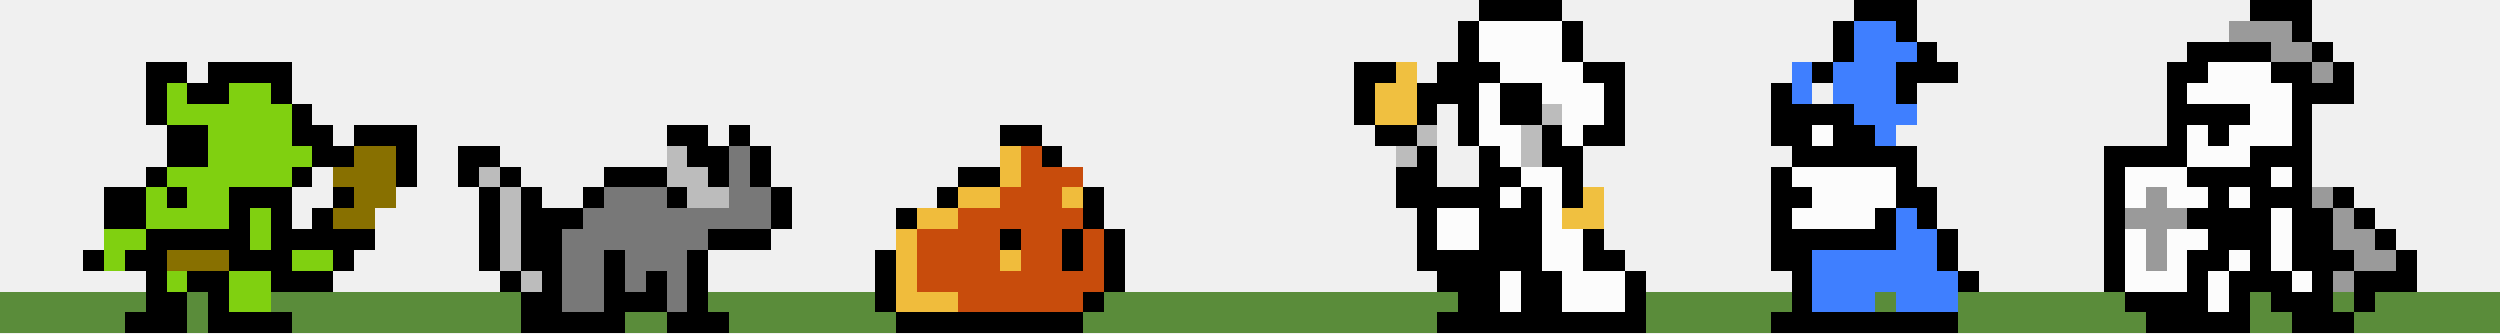
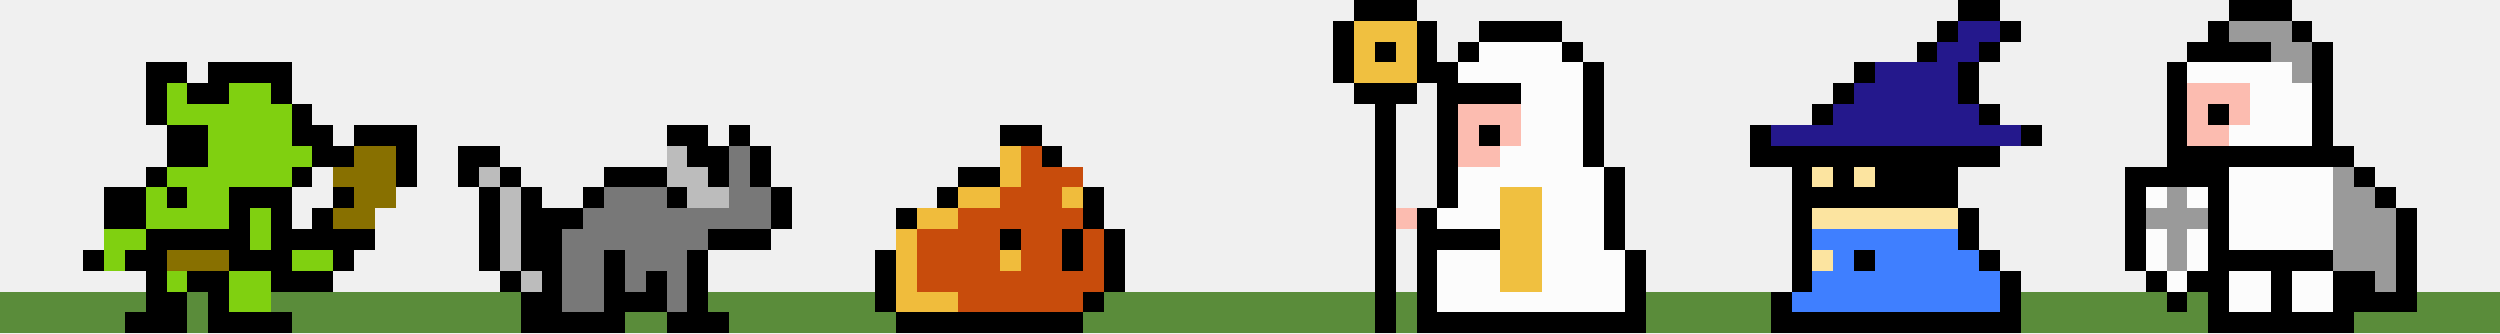
<svg xmlns="http://www.w3.org/2000/svg" viewBox="0 0 120 16" width="960" height="128" shape-rendering="crispEdges">
  <defs>
    <filter id="flash">
      <feFlood flood-color="#ffffff" />
      <feComposite operator="in" in2="SourceAlpha" />
    </filter>
    <g id="a0">
      <path fill="#000000" d="M3 3h2v1h-2zM6 3h4v1h-4zM3 4h1v1h-1zM5 4h2v1h-2zM9 4h1v1h-1zM3 5h1v1h-1zM10 5h1v1h-1zM4 6h2v1h-2zM10 6h2v1h-2zM13 6h3v1h-3zM4 7h2v1h-2zM11 7h2v1h-2zM15 7h1v1h-1zM3 8h1v1h-1zM10 8h1v1h-1zM15 8h1v1h-1zM1 9h2v1h-2zM4 9h1v1h-1zM7 9h3v1h-3zM12 9h1v1h-1zM1 10h2v1h-2zM7 10h1v1h-1zM9 10h1v1h-1zM11 10h1v1h-1zM3 11h5v1h-5zM9 11h5v1h-5zM0 12h1v1h-1zM2 12h2v1h-2zM7 12h3v1h-3zM12 12h1v1h-1zM3 13h1v1h-1zM5 13h2v1h-2zM9 13h3v1h-3zM3 14h2v1h-2zM6 14h1v1h-1zM2 15h3v1h-3zM6 15h4v1h-4z" />
      <path fill="#80d010" d="M4 4h1v1h-1zM7 4h2v1h-2zM4 5h6v1h-6zM6 6h4v1h-4zM6 7h5v1h-5zM4 8h6v1h-6zM3 9h1v1h-1zM5 9h2v1h-2zM3 10h4v1h-4zM8 10h1v1h-1zM1 11h2v1h-2zM8 11h1v1h-1zM1 12h1v1h-1zM10 12h2v1h-2zM4 13h1v1h-1zM7 13h2v1h-2zM7 14h2v1h-2z" />
      <path fill="#887000" d="M13 7h2v1h-2zM12 8h3v1h-3zM13 9h2v1h-2zM12 10h2v1h-2zM4 12h3v1h-3z" />
    </g>
    <g id="a1">
      <path fill="#000000" d="M10 6h2v1h-2zM13 6h1v1h-1zM0 7h2v1h-2zM11 7h2v1h-2zM14 7h1v1h-1zM0 8h1v1h-1zM2 8h1v1h-1zM7 8h3v1h-3zM12 8h1v1h-1zM14 8h1v1h-1zM1 9h1v1h-1zM3 9h1v1h-1zM6 9h1v1h-1zM10 9h1v1h-1zM15 9h1v1h-1zM1 10h1v1h-1zM3 10h3v1h-3zM15 10h1v1h-1zM1 11h1v1h-1zM3 11h2v1h-2zM12 11h3v1h-3zM1 12h1v1h-1zM3 12h2v1h-2zM7 12h1v1h-1zM11 12h1v1h-1zM2 13h1v1h-1zM4 13h1v1h-1zM7 13h1v1h-1zM9 13h1v1h-1zM11 13h1v1h-1zM3 14h2v1h-2zM7 14h3v1h-3zM11 14h1v1h-1zM3 15h5v1h-5zM10 15h3v1h-3z" />
      <path fill="#787878" d="M13 7h1v1h-1zM13 8h1v1h-1zM7 9h3v1h-3zM13 9h2v1h-2zM6 10h9v1h-9zM5 11h7v1h-7zM5 12h2v1h-2zM8 12h3v1h-3zM5 13h2v1h-2zM8 13h1v1h-1zM10 13h1v1h-1zM5 14h2v1h-2zM10 14h1v1h-1z" />
      <path fill="#bcbcbc" d="M10 7h1v1h-1zM1 8h1v1h-1zM10 8h2v1h-2zM2 9h1v1h-1zM11 9h2v1h-2zM2 10h1v1h-1zM2 11h1v1h-1zM2 12h1v1h-1zM3 13h1v1h-1z" />
    </g>
    <g id="a2">
      <path fill="#000000" d="M8 6h2v1h-2zM10 7h1v1h-1zM6 8h2v1h-2zM5 9h1v1h-1zM12 9h1v1h-1zM3 10h1v1h-1zM12 10h1v1h-1zM8 11h1v1h-1zM11 11h1v1h-1zM13 11h1v1h-1zM2 12h1v1h-1zM11 12h1v1h-1zM13 12h1v1h-1zM2 13h1v1h-1zM13 13h1v1h-1zM2 14h1v1h-1zM12 14h1v1h-1zM3 15h9v1h-9z" />
      <path fill="#c84c0c" d="M9 7h1v1h-1zM9 8h3v1h-3zM8 9h3v1h-3zM6 10h6v1h-6zM4 11h4v1h-4zM9 11h2v1h-2zM12 11h1v1h-1zM4 12h4v1h-4zM9 12h2v1h-2zM12 12h1v1h-1zM4 13h9v1h-9zM6 14h6v1h-6z" />
      <path fill="#f0bc3c" d="M8 7h1v1h-1zM8 8h1v1h-1zM6 9h2v1h-2zM11 9h1v1h-1zM4 10h2v1h-2zM3 11h1v1h-1zM3 12h1v1h-1zM8 12h1v1h-1zM3 13h1v1h-1zM3 14h3v1h-3z" />
    </g>
    <g id="a3">
-       <path fill="#000000" d="M5 0h3v1h-3zM5 1h1v1h-1zM4 2h1v1h-1zM7 2h4v1h-4zM3 3h1v1h-1zM5 3h2v1h-2zM10 3h2v1h-2zM3 4h3v1h-3zM11 4h1v1h-1zM5 5h1v1h-1zM8 5h4v1h-4zM5 6h1v1h-1zM9 6h1v1h-1zM11 6h1v1h-1zM5 7h3v1h-3zM11 7h4v1h-4zM5 8h1v1h-1zM7 8h4v1h-4zM14 8h1v1h-1zM3 9h1v1h-1zM5 9h3v1h-3zM9 9h1v1h-1zM14 9h1v1h-1zM2 10h1v1h-1zM4 10h2v1h-2zM7 10h4v1h-4zM14 10h1v1h-1zM1 11h1v1h-1zM4 11h2v1h-2zM7 11h3v1h-3zM14 11h1v1h-1zM0 12h1v1h-1zM3 12h3v1h-3zM7 12h1v1h-1zM9 12h2v1h-2zM14 12h1v1h-1zM0 13h3v1h-3zM4 13h1v1h-1zM6 13h3v1h-3zM10 13h1v1h-1zM14 13h1v1h-1zM2 14h1v1h-1zM4 14h3v1h-3zM8 14h1v1h-1zM10 14h4v1h-4zM3 15h3v1h-3zM8 15h5v1h-5z" />
-       <path fill="currentColor" d="M6 1h3v1h-3zM5 2h2v1h-2zM4 3h1v1h-1zM4 9h1v1h-1zM12 9h1v1h-1zM3 10h1v1h-1zM11 10h3v1h-3zM2 11h2v1h-2zM12 11h1v1h-1zM1 12h2v1h-2zM12 12h1v1h-1zM3 13h1v1h-1z" />
-       <path fill="#fcfcfc" d="M7 3h3v1h-3zM6 4h5v1h-5zM6 5h2v1h-2zM6 6h3v1h-3zM10 6h1v1h-1zM8 7h3v1h-3zM6 8h1v1h-1zM11 8h3v1h-3zM8 9h1v1h-1zM10 9h2v1h-2zM13 9h1v1h-1zM6 10h1v1h-1zM6 11h1v1h-1zM10 11h2v1h-2zM13 11h1v1h-1zM6 12h1v1h-1zM8 12h1v1h-1zM11 12h1v1h-1zM13 12h1v1h-1zM5 13h1v1h-1zM9 13h1v1h-1zM11 13h3v1h-3zM9 14h1v1h-1z" />
+       <path fill="#000000" d="M6 0h3v1h-3zM5 1h1v1h-1zM9 1h1v1h-1zM4 2h1v1h-1zM7 2h4v1h-4zM4 3h1v1h-1zM11 3h1v1h-1zM4 4h1v1h-1zM11 4h1v1h-1zM4 5h1v1h-1zM9 5h1v1h-1zM11 5h1v1h-1zM4 6h1v1h-1zM11 6h1v1h-1zM3 7h9v1h-9zM2 8h1v1h-1zM9 8h5v1h-5zM1 9h1v1h-1zM9 9h1v1h-1zM13 9h1v1h-1zM0 10h1v1h-1zM9 10h1v1h-1zM13 10h1v1h-1zM0 11h1v1h-1zM9 11h1v1h-1zM13 11h1v1h-1zM0 12h1v1h-1zM4 12h6v1h-6zM13 12h1v1h-1zM0 13h1v1h-1zM2 13h2v1h-2zM6 13h1v1h-1zM9 13h2v1h-2zM12 13h1v1h-1zM0 14h4v1h-4zM6 14h1v1h-1zM9 14h1v1h-1zM11 14h1v1h-1zM3 15h7v1h-7z" />
+       <path fill="currentColor" d="M6 1h3v1h-3zM5 2h2v1h-2zM5 3h1v1h-1zM3 8h1v1h-1zM2 9h2v1h-2zM11 9h1v1h-1zM1 10h3v1h-3zM10 10h3v1h-3zM1 11h3v1h-3zM11 11h1v1h-1zM1 12h3v1h-3zM11 12h1v1h-1zM1 13h1v1h-1z" />
+       <path fill="#fcbcb0" d="M8 4h3v1h-3zM8 5h1v1h-1zM10 5h1v1h-1zM9 6h2v1h-2z" />
+       <path fill="#fcfcfc" d="M6 3h5v1h-5zM5 4h3v1h-3zM5 5h3v1h-3zM5 6h4v1h-4zM4 8h5v1h-5zM4 9h5v1h-5zM10 9h1v1h-1zM12 9h1v1h-1zM4 10h5v1h-5zM4 11h5v1h-5zM10 11h1v1h-1zM12 11h1v1h-1zM10 12h1v1h-1zM12 12h1v1h-1zM4 13h2v1h-2zM7 13h2v1h-2zM11 13h1v1h-1zM4 14h2v1h-2zM7 14h2v1h-2z" />
    </g>
    <g id="a4">
-       <path fill="#000000" d="M6 0h3v1h-3zM6 1h1v1h-1zM9 1h1v1h-1zM5 2h1v1h-1zM9 2h1v1h-1zM4 3h3v1h-3zM10 3h1v1h-1zM6 4h1v1h-1zM12 4h1v1h-1zM9 5h4v1h-4zM8 6h2v1h-2zM11 6h2v1h-2zM6 7h6v1h-6zM6 8h1v1h-1zM12 8h1v1h-1zM5 9h2v1h-2zM11 9h2v1h-2zM5 10h1v1h-1zM7 10h1v1h-1zM12 10h1v1h-1zM4 11h1v1h-1zM7 11h6v1h-6zM4 12h1v1h-1zM11 12h2v1h-2zM3 13h1v1h-1zM11 13h1v1h-1zM11 14h1v1h-1zM4 15h9v1h-9z" />
-       <path fill="currentColor" d="M7 1h2v1h-2zM6 2h3v1h-3zM7 3h3v1h-3zM11 3h1v1h-1zM7 4h3v1h-3zM11 4h1v1h-1zM6 5h3v1h-3zM7 6h1v1h-1zM6 10h1v1h-1zM5 11h2v1h-2zM5 12h6v1h-6zM4 13h7v1h-7zM4 14h3v1h-3zM8 14h3v1h-3z" />
-       <path fill="#fcfcfc" d="M10 6h1v1h-1zM7 8h5v1h-5zM7 9h4v1h-4zM8 10h4v1h-4z" />
+       <path fill="#000000" d="M2 0h2v1h-2zM1 1h1v1h-1zM4 1h1v1h-1zM2 2h1v1h-1zM5 2h1v1h-1zM3 3h1v1h-1zM8 3h1v1h-1zM3 4h1v1h-1zM9 4h1v1h-1zM2 5h1v1h-1zM10 5h1v1h-1zM0 6h1v1h-1zM13 6h1v1h-1zM2 7h12v1h-12zM4 8h4v1h-4zM9 8h1v1h-1zM11 8h1v1h-1zM4 9h8v1h-8zM3 10h1v1h-1zM11 10h1v1h-1zM3 11h1v1h-1zM11 11h1v1h-1zM2 12h1v1h-1zM8 12h1v1h-1zM11 12h1v1h-1zM1 13h1v1h-1zM11 13h1v1h-1zM1 14h1v1h-1zM12 14h1v1h-1zM1 15h12v1h-12z" />
+       <path fill="#24188c" d="M2 1h2v1h-2zM3 2h2v1h-2zM4 3h4v1h-4zM4 4h5v1h-5zM3 5h7v1h-7zM1 6h12v1h-12z" />
+       <path fill="currentColor" d="M4 11h7v1h-7zM3 12h5v1h-5zM9 12h1v1h-1zM2 13h9v1h-9zM2 14h10v1h-10z" />
+       <path fill="#fce4a0" d="M8 8h1v1h-1zM10 8h1v1h-1zM4 10h7v1h-7zM10 12h1v1h-1z" />
    </g>
    <g id="a5">
-       <path fill="#000000" d="M5 0h4v1h-4zM4 1h1v1h-1zM9 1h1v1h-1zM4 2h1v1h-1zM9 2h1v1h-1zM2 3h2v1h-2zM8 3h3v1h-3zM13 3h2v1h-2zM2 4h1v1h-1zM6 4h2v1h-2zM9 4h3v1h-3zM14 4h1v1h-1zM2 5h1v1h-1zM6 5h2v1h-2zM9 5h1v1h-1zM11 5h1v1h-1zM14 5h1v1h-1zM2 6h2v1h-2zM5 6h1v1h-1zM9 6h1v1h-1zM12 6h2v1h-2zM4 7h2v1h-2zM8 7h1v1h-1zM11 7h1v1h-1zM4 8h1v1h-1zM7 8h2v1h-2zM11 8h2v1h-2zM4 9h1v1h-1zM6 9h1v1h-1zM8 9h5v1h-5zM6 10h3v1h-3zM11 10h1v1h-1zM3 11h1v1h-1zM6 11h3v1h-3zM11 11h1v1h-1zM2 12h2v1h-2zM6 12h6v1h-6zM1 13h1v1h-1zM5 13h2v1h-2zM8 13h3v1h-3zM1 14h1v1h-1zM5 14h2v1h-2zM8 14h2v1h-2zM1 15h10v1h-10z" />
-       <path fill="currentColor" d="M12 3h1v1h-1zM12 4h2v1h-2zM12 5h2v1h-2zM3 9h1v1h-1zM3 10h2v1h-2z" />
-       <path fill="#bcbcbc" d="M5 5h1v1h-1zM6 6h1v1h-1zM11 6h1v1h-1zM6 7h1v1h-1zM12 7h1v1h-1z" />
-       <path fill="#fcfcfc" d="M5 1h4v1h-4zM5 2h4v1h-4zM4 3h4v1h-4zM3 4h3v1h-3zM8 4h1v1h-1zM3 5h2v1h-2zM8 5h1v1h-1zM4 6h1v1h-1zM7 6h2v1h-2zM7 7h1v1h-1zM5 8h2v1h-2zM5 9h1v1h-1zM7 9h1v1h-1zM5 10h1v1h-1zM9 10h2v1h-2zM4 11h2v1h-2zM9 11h2v1h-2zM4 12h2v1h-2zM2 13h3v1h-3zM7 13h1v1h-1zM2 14h3v1h-3zM7 14h1v1h-1z" />
+       <path fill="#000000" d="M12 0h3v1h-3zM5 1h4v1h-4zM11 1h1v1h-1zM15 1h1v1h-1zM4 2h1v1h-1zM9 2h1v1h-1zM11 2h1v1h-1zM13 2h1v1h-1zM15 2h1v1h-1zM3 3h1v1h-1zM10 3h2v1h-2zM15 3h1v1h-1zM3 4h1v1h-1zM7 4h4v1h-4zM12 4h3v1h-3zM3 5h1v1h-1zM10 5h1v1h-1zM13 5h1v1h-1zM3 6h1v1h-1zM8 6h1v1h-1zM10 6h1v1h-1zM13 6h1v1h-1zM3 7h1v1h-1zM10 7h1v1h-1zM13 7h1v1h-1zM2 8h1v1h-1zM10 8h1v1h-1zM13 8h1v1h-1zM2 9h1v1h-1zM10 9h1v1h-1zM13 9h1v1h-1zM2 10h1v1h-1zM11 10h1v1h-1zM13 10h1v1h-1zM2 11h1v1h-1zM8 11h4v1h-4zM13 11h1v1h-1zM1 12h1v1h-1zM11 12h1v1h-1zM13 12h1v1h-1zM1 13h1v1h-1zM11 13h1v1h-1zM13 13h1v1h-1zM1 14h1v1h-1zM11 14h1v1h-1zM13 14h1v1h-1zM1 15h11v1h-11zM13 15h1v1h-1z" />
+       <path fill="currentColor" d="M12 1h3v1h-3zM12 2h1v1h-1zM14 2h1v1h-1zM12 3h3v1h-3zM6 9h2v1h-2zM6 10h2v1h-2zM6 11h2v1h-2zM6 12h2v1h-2zM6 13h2v1h-2z" />
+       <path fill="#fcbcb0" d="M7 5h3v1h-3zM7 6h1v1h-1zM9 6h1v1h-1zM8 7h2v1h-2zM12 10h1v1h-1z" />
+       <path fill="#fcfcfc" d="M5 2h4v1h-4zM4 3h6v1h-6zM4 4h3v1h-3zM4 5h3v1h-3zM4 6h3v1h-3zM4 7h4v1h-4zM3 8h7v1h-7zM3 9h3v1h-3zM8 9h2v1h-2zM3 10h3v1h-3zM8 10h3v1h-3zM3 11h3v1h-3zM2 12h4v1h-4zM8 12h3v1h-3zM2 13h4v1h-4zM8 13h3v1h-3zM2 14h9v1h-9z" />
    </g>
  </defs>
  <rect x="0" y="14" width="120" height="2" fill="#5a8c3a" />
  <g transform="translate(4 0)">
    <animate attributeName="opacity" values="1;0" begin="-0.21s" dur="0.42s" fill="freeze" />
    <animateTransform attributeName="transform" type="translate" additive="sum" values="0 0;0 -1" calcMode="discrete" begin="0s" dur="1s" repeatCount="indefinite" />
    <use href="#a0" />
  </g>
  <g transform="translate(22 0)">
    <animateTransform attributeName="transform" type="translate" additive="sum" values="0 0;4 0;0 0" begin="0.01s" dur="0.24s" />
    <animateTransform attributeName="transform" type="translate" additive="sum" values="0 0;0 -1" calcMode="discrete" begin="0s" dur="1s" repeatCount="indefinite" />
    <use href="#a1" />
  </g>
  <g transform="translate(40 0)">
    <animateTransform attributeName="transform" type="translate" additive="sum" values="0 0;0 -1" calcMode="discrete" begin="0s" dur="1s" repeatCount="indefinite" />
    <use href="#a2" />
  </g>
  <g transform="translate(100 0)">
    <animateTransform attributeName="transform" type="translate" additive="sum" values="0 0;0 -1" calcMode="discrete" begin="0s" dur="1s" repeatCount="indefinite" />
    <use href="#a3" transform="translate(16 0) scale(-1 1)" color="#9a9a9a" />
  </g>
  <g transform="translate(82 0)">
    <animateTransform attributeName="transform" type="translate" additive="sum" values="0 0;0 -1" calcMode="discrete" begin="0s" dur="1s" repeatCount="indefinite" />
    <use href="#a4" transform="translate(16 0) scale(-1 1)" color="#3f7fff" />
    <use href="#a4" transform="translate(16 0) scale(-1 1)" filter="url(#flash)" opacity="0">
      <animate attributeName="opacity" values="1;0" begin="0.13s" dur="0.16s" />
    </use>
  </g>
  <g transform="translate(64 0)">
    <animateTransform attributeName="transform" type="translate" additive="sum" values="0 0;0 -1" calcMode="discrete" begin="0s" dur="1s" repeatCount="indefinite" />
    <use href="#a5" transform="translate(16 0) scale(-1 1)" color="#f0c040" />
  </g>
  <text x="9" y="7" fill="#ffffff" font-family="monospace" font-size="6" font-weight="bold" opacity="0">
    <animate attributeName="opacity" values="1;1" begin="-0.37s" dur="0.7s" />
    <animateTransform attributeName="transform" type="translate" values="0 0;0 -2" begin="-0.37s" dur="0.7s" />42</text>
  <text x="89" y="7" fill="#ff5050" font-family="monospace" font-size="6" font-weight="bold" opacity="0">
    <animate attributeName="opacity" values="1;1" begin="0.13s" dur="0.7s" />
    <animateTransform attributeName="transform" type="translate" values="0 0;0 -2" begin="0.13s" dur="0.7s" />7</text>
</svg>
